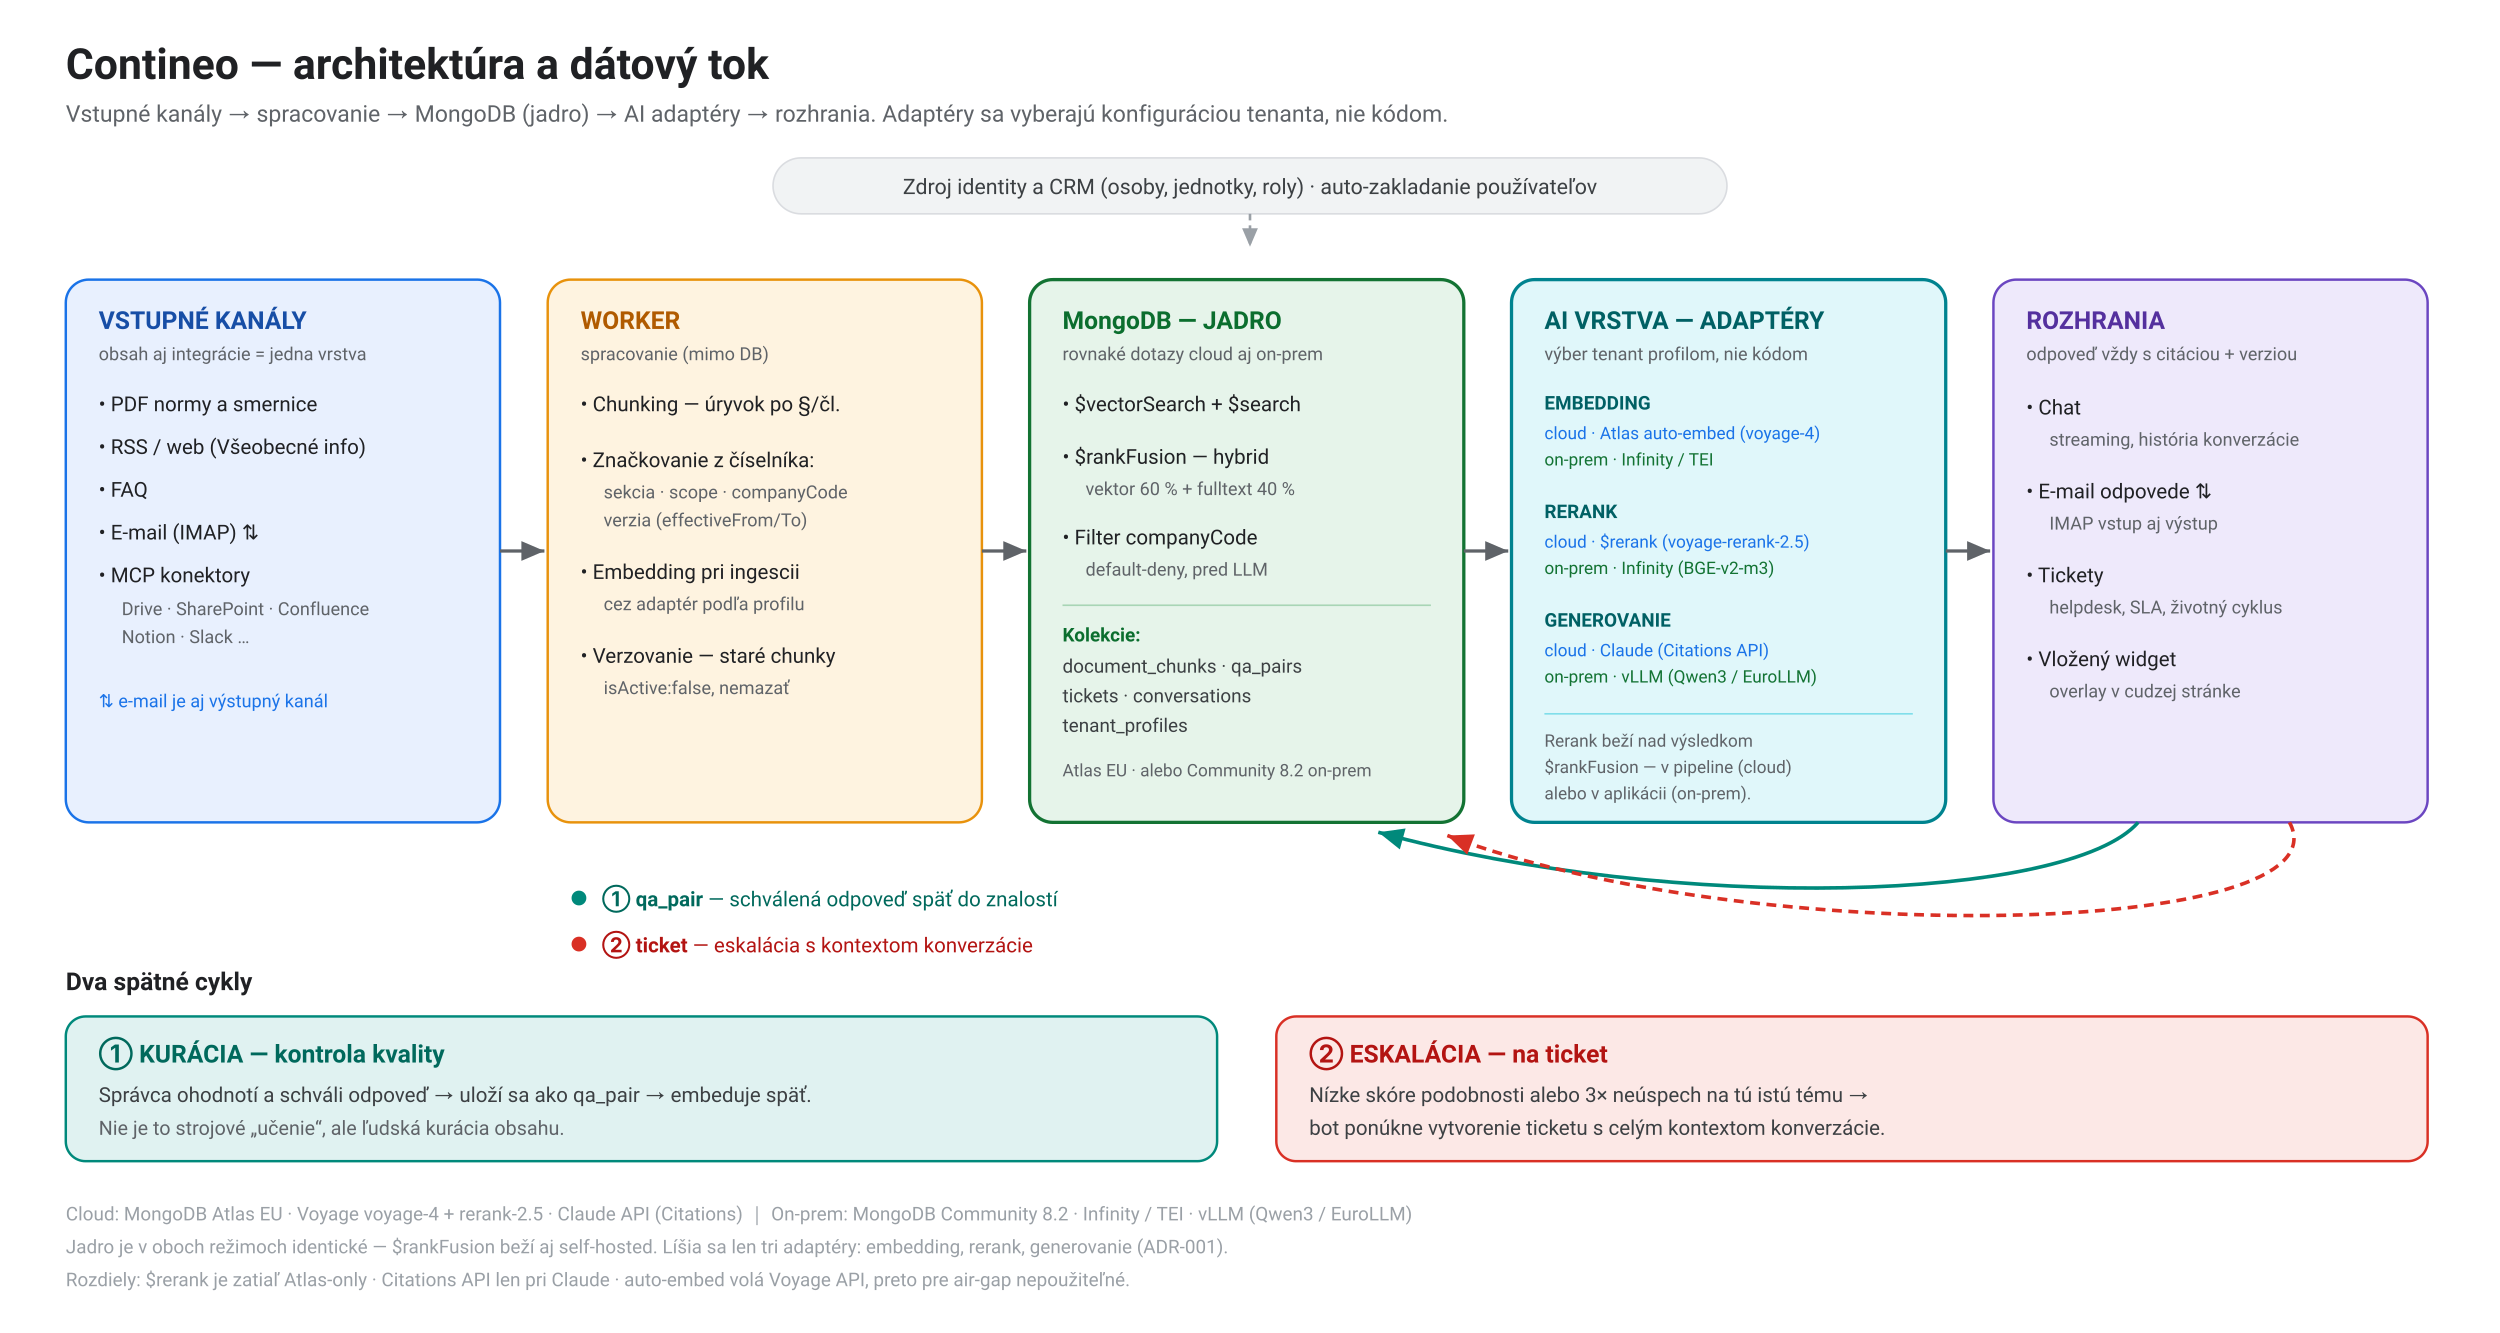
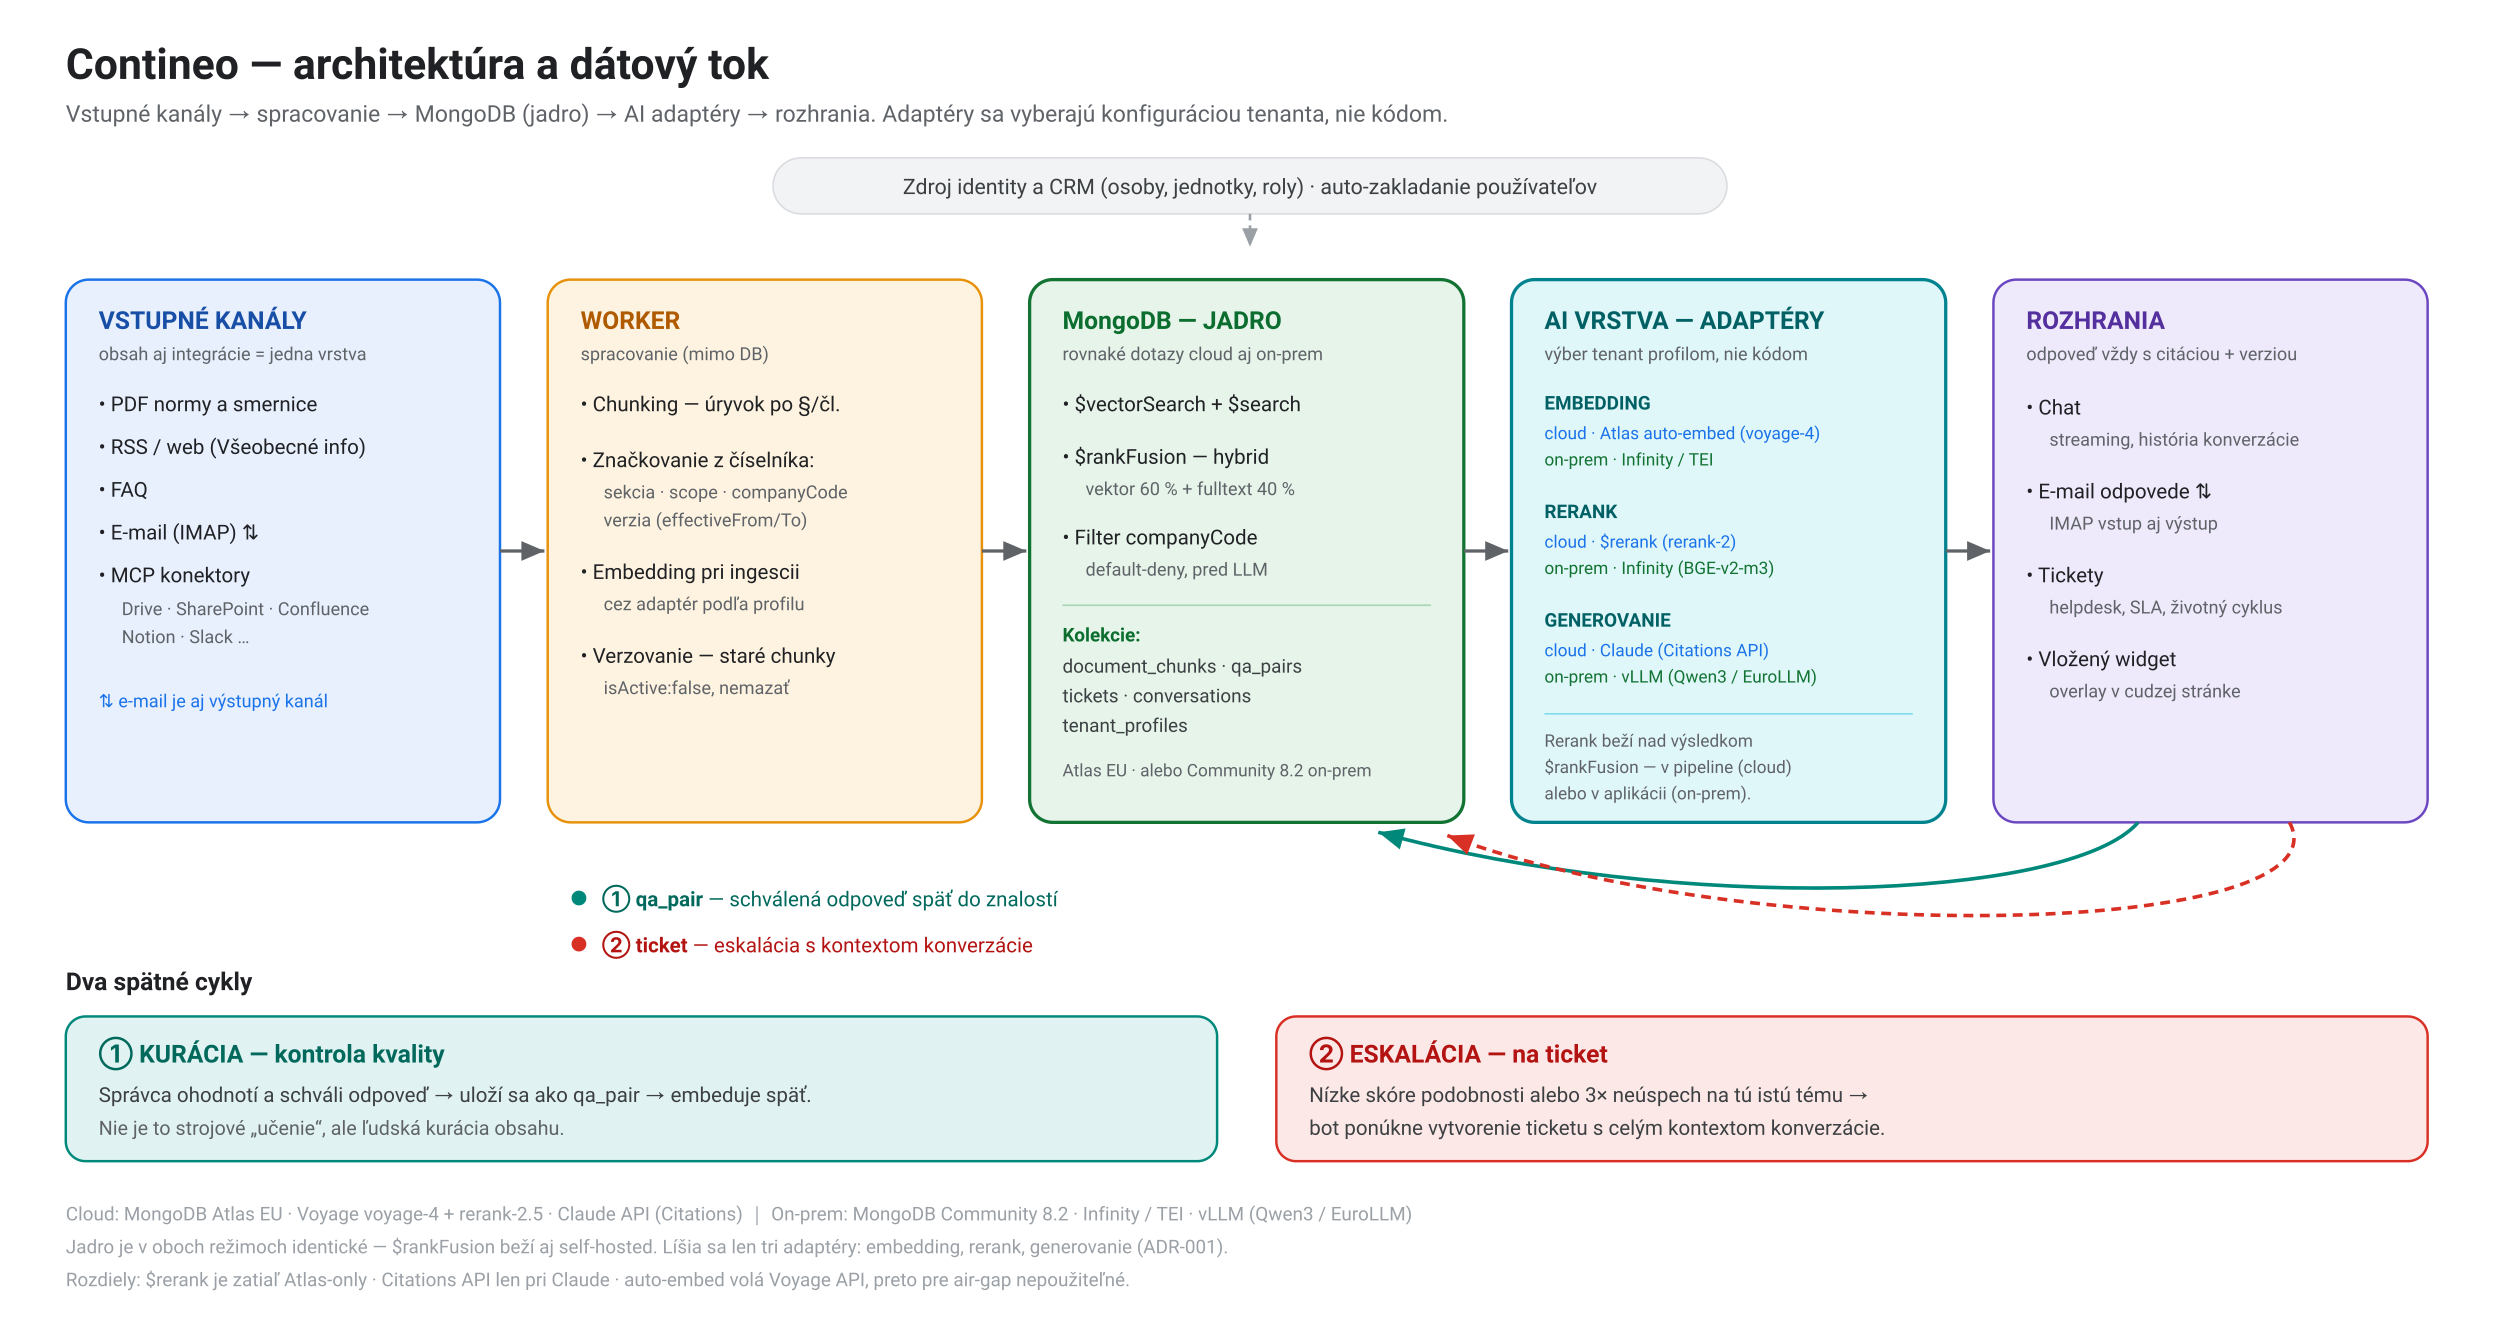
<svg xmlns="http://www.w3.org/2000/svg" viewBox="0 0 1520 810" font-family="-apple-system, Segoe UI, Roboto, Helvetica, Arial, sans-serif">
  <defs>
    <marker id="arrow" markerWidth="10" markerHeight="10" refX="7" refY="3" orient="auto" markerUnits="strokeWidth">
      <path d="M0,0 L7,3 L0,6 Z" fill="#5f6368" />
    </marker>
    <marker id="arrowTeal" markerWidth="10" markerHeight="10" refX="7" refY="3" orient="auto" markerUnits="strokeWidth">
      <path d="M0,0 L7,3 L0,6 Z" fill="#00897B" />
    </marker>
    <marker id="arrowRed" markerWidth="10" markerHeight="10" refX="7" refY="3" orient="auto" markerUnits="strokeWidth">
      <path d="M0,0 L7,3 L0,6 Z" fill="#D93025" />
    </marker>
    <marker id="arrowGray" markerWidth="10" markerHeight="10" refX="7" refY="3" orient="auto" markerUnits="strokeWidth">
      <path d="M0,0 L7,3 L0,6 Z" fill="#9aa0a6" />
    </marker>
    <marker id="arrowBack" markerWidth="10" markerHeight="10" refX="7" refY="3" orient="auto" markerUnits="strokeWidth">
      <path d="M0,0 L7,3 L0,6 Z" fill="#00838F" />
    </marker>
  </defs>
  <text x="40" y="48" font-size="26" font-weight="700" fill="#202124">Contineo — architektúra a dátový tok</text>
  <text x="40" y="74" font-size="14" fill="#5f6368">Vstupné kanály → spracovanie → MongoDB (jadro) → AI adaptéry → rozhrania. Adaptéry sa vyberajú konfiguráciou tenanta, nie kódom.</text>
  <rect x="470" y="96" width="580" height="34" rx="17" fill="#F1F3F4" stroke="#dadce0" />
  <text x="760" y="118" font-size="13" fill="#3c4043" text-anchor="middle">Zdroj identity a CRM (osoby, jednotky, roly) · auto-zakladanie používateľov</text>
  <path d="M760,130 L760,150" stroke="#9aa0a6" stroke-width="1.6" stroke-dasharray="4 3" marker-end="url(#arrowGray)" />
  <rect x="40" y="170" width="264" height="330" rx="14" fill="#E8F0FE" stroke="#1A73E8" stroke-width="1.5" />
  <text x="60" y="200" font-size="15" font-weight="700" fill="#174EA6">VSTUPNÉ KANÁLY</text>
  <text x="60" y="219" font-size="11" fill="#5f6368">obsah aj integrácie = jedna vrstva</text>
  <g font-size="12.5" fill="#202124">
    <text x="60" y="250">• PDF normy a smernice</text>
    <text x="60" y="276">• RSS / web (Všeobecné info)</text>
    <text x="60" y="302">• FAQ</text>
    <text x="60" y="328">• E-mail (IMAP)  ⇅</text>
    <text x="60" y="354">• MCP konektory</text>
    <text x="74" y="374" font-size="11" fill="#5f6368">Drive · SharePoint · Confluence</text>
    <text x="74" y="391" font-size="11" fill="#5f6368">Notion · Slack …</text>
  </g>
  <text x="60" y="430" font-size="11" fill="#1A73E8">⇅ e-mail je aj výstupný kanál</text>
  <rect x="333" y="170" width="264" height="330" rx="14" fill="#FEF3E0" stroke="#E8920C" stroke-width="1.5" />
  <text x="353" y="200" font-size="15" font-weight="700" fill="#B05A00">WORKER</text>
  <text x="353" y="219" font-size="11" fill="#5f6368">spracovanie (mimo DB)</text>
  <g font-size="12.5" fill="#202124">
    <text x="353" y="250">• Chunking — úryvok po §/čl.</text>
    <text x="353" y="284">• Značkovanie z číselníka:</text>
    <text x="367" y="303" font-size="11" fill="#5f6368">sekcia · scope · companyCode</text>
    <text x="367" y="320" font-size="11" fill="#5f6368">verzia (effectiveFrom/To)</text>
    <text x="353" y="352">• Embedding pri ingescii</text>
    <text x="367" y="371" font-size="11" fill="#5f6368">cez adaptér podľa profilu</text>
    <text x="353" y="403">• Verzovanie — staré chunky</text>
    <text x="367" y="422" font-size="11" fill="#5f6368">isActive:false, nemazať</text>
  </g>
  <rect x="626" y="170" width="264" height="330" rx="14" fill="#E6F4EA" stroke="#137333" stroke-width="2" />
  <text x="646" y="200" font-size="15" font-weight="700" fill="#0B6E2E">MongoDB — JADRO</text>
  <text x="646" y="219" font-size="11" fill="#5f6368">rovnaké dotazy cloud aj on-prem</text>
  <g font-size="12.5" fill="#202124">
    <text x="646" y="250">• $vectorSearch + $search</text>
    <text x="646" y="282">• $rankFusion — hybrid</text>
    <text x="660" y="301" font-size="11" fill="#5f6368">vektor 60 % + fulltext 40 %</text>
    <text x="646" y="331">• Filter companyCode</text>
    <text x="660" y="350" font-size="11" fill="#5f6368">default-deny, pred LLM</text>
  </g>
  <line x1="646" y1="368" x2="870" y2="368" stroke="#A8D5B5" stroke-width="1" />
  <text x="646" y="390" font-size="11.5" fill="#0B6E2E" font-weight="600">Kolekcie:</text>
  <text x="646" y="409" font-size="11.5" fill="#3c4043">document_chunks · qa_pairs</text>
  <text x="646" y="427" font-size="11.5" fill="#3c4043">tickets · conversations</text>
  <text x="646" y="445" font-size="11.5" fill="#3c4043">tenant_profiles</text>
  <text x="646" y="472" font-size="10.5" fill="#5f6368">Atlas EU · alebo Community 8.2 on-prem</text>
  <rect x="919" y="170" width="264" height="330" rx="14" fill="#E0F7FA" stroke="#00838F" stroke-width="2" />
  <text x="939" y="200" font-size="15" font-weight="700" fill="#006064">AI VRSTVA — ADAPTÉRY</text>
  <text x="939" y="219" font-size="11" fill="#5f6368">výber tenant profilom, nie kódom</text>
  <text x="939" y="249" font-size="11.5" font-weight="700" fill="#006064">EMBEDDING</text>
  <text x="939" y="267" font-size="10.5" fill="#1A73E8">cloud · Atlas auto-embed (voyage-4)</text>
  <text x="939" y="283" font-size="10.5" fill="#137333">on-prem · Infinity / TEI</text>
  <text x="939" y="315" font-size="11.5" font-weight="700" fill="#006064">RERANK</text>
-   <text x="939" y="333" font-size="10.5" fill="#1A73E8">cloud · $rerank (voyage-rerank-2.5)</text>
+   <text x="939" y="333" font-size="10.5" fill="#1A73E8">cloud · $rerank (rerank-2)</text>
  <text x="939" y="349" font-size="10.5" fill="#137333">on-prem · Infinity (BGE-v2-m3)</text>
  <text x="939" y="381" font-size="11.5" font-weight="700" fill="#006064">GENEROVANIE</text>
  <text x="939" y="399" font-size="10.5" fill="#1A73E8">cloud · Claude (Citations API)</text>
  <text x="939" y="415" font-size="10.5" fill="#137333">on-prem · vLLM (Qwen3 / EuroLLM)</text>
  <line x1="939" y1="434" x2="1163" y2="434" stroke="#80DEEA" stroke-width="1" />
  <text x="939" y="454" font-size="10.5" fill="#5f6368">Rerank beží nad výsledkom</text>
  <text x="939" y="470" font-size="10.5" fill="#5f6368">$rankFusion — v pipeline (cloud)</text>
  <text x="939" y="486" font-size="10.5" fill="#5f6368">alebo v aplikácii (on-prem).</text>
  <rect x="1212" y="170" width="264" height="330" rx="14" fill="#EEE9FB" stroke="#6B46C1" stroke-width="1.5" />
  <text x="1232" y="200" font-size="15" font-weight="700" fill="#54309E">ROZHRANIA</text>
  <text x="1232" y="219" font-size="11" fill="#5f6368">odpoveď vždy s citáciou + verziou</text>
  <g font-size="12.5" fill="#202124">
    <text x="1232" y="252">• Chat</text>
    <text x="1246" y="271" font-size="11" fill="#5f6368">streaming, história konverzácie</text>
    <text x="1232" y="303">• E-mail odpovede  ⇅</text>
    <text x="1246" y="322" font-size="11" fill="#5f6368">IMAP vstup aj výstup</text>
    <text x="1232" y="354">• Tickety</text>
    <text x="1246" y="373" font-size="11" fill="#5f6368">helpdesk, SLA, životný cyklus</text>
    <text x="1232" y="405">• Vložený widget</text>
    <text x="1246" y="424" font-size="11" fill="#5f6368">overlay v cudzej stránke</text>
  </g>
  <path d="M304,335 L331,335" stroke="#5f6368" stroke-width="2" marker-end="url(#arrow)" />
  <path d="M597,335 L624,335" stroke="#5f6368" stroke-width="2" marker-end="url(#arrow)" />
  <path d="M890,335 L917,335" stroke="#5f6368" stroke-width="2" marker-end="url(#arrow)" />
  <path d="M1183,335 L1210,335" stroke="#5f6368" stroke-width="2" marker-end="url(#arrow)" />
  <path d="M1300,500 C1258,548 1020,556 838,506" fill="none" stroke="#00897B" stroke-width="2.2" marker-end="url(#arrowTeal)" />
  <path d="M1392,500 C1430,570 1064,578 880,508" fill="none" stroke="#D93025" stroke-width="2.2" stroke-dasharray="6 4" marker-end="url(#arrowRed)" />
  <circle cx="352" cy="546" r="4.5" fill="#00897B" />
  <text x="366" y="551" font-size="12.5" fill="#00695C">
    <tspan font-weight="700">① qa_pair</tspan> — schválená odpoveď späť do znalostí</text>
  <circle cx="352" cy="574" r="4.5" fill="#D93025" />
  <text x="366" y="579" font-size="12.5" fill="#B31412">
    <tspan font-weight="700">② ticket</tspan> — eskalácia s kontextom konverzácie</text>
  <text x="40" y="602" font-size="15" font-weight="700" fill="#202124">Dva spätné cykly</text>
  <rect x="40" y="618" width="700" height="88" rx="12" fill="#E0F2F1" stroke="#00897B" stroke-width="1.5" />
  <text x="60" y="646" font-size="15" font-weight="700" fill="#00695C">① KURÁCIA — kontrola kvality</text>
  <text x="60" y="670" font-size="12.5" fill="#3c4043">Správca ohodnotí a schváli odpoveď → uloží sa ako qa_pair → embeduje späť.</text>
  <text x="60" y="690" font-size="12" fill="#5f6368">Nie je to strojové „učenie“, ale ľudská kurácia obsahu.</text>
  <rect x="776" y="618" width="700" height="88" rx="12" fill="#FCE8E6" stroke="#D93025" stroke-width="1.5" />
  <text x="796" y="646" font-size="15" font-weight="700" fill="#B31412">② ESKALÁCIA — na ticket</text>
  <text x="796" y="670" font-size="12.5" fill="#3c4043">Nízke skóre podobnosti alebo 3× neúspech na tú istú tému →</text>
  <text x="796" y="690" font-size="12.5" fill="#3c4043">bot ponúkne vytvorenie ticketu s celým kontextom konverzácie.</text>
  <text x="40" y="742" font-size="11.5" fill="#9aa0a6">Cloud: MongoDB Atlas EU · Voyage voyage-4 + rerank-2.5 · Claude API (Citations)  │  On-prem: MongoDB Community 8.2 · Infinity / TEI · vLLM (Qwen3 / EuroLLM)</text>
  <text x="40" y="762" font-size="11.5" fill="#9aa0a6">Jadro je v oboch režimoch identické — $rankFusion beží aj self-hosted. Líšia sa len tri adaptéry: embedding, rerank, generovanie (ADR-001).</text>
  <text x="40" y="782" font-size="11.5" fill="#9aa0a6">Rozdiely: $rerank je zatiaľ Atlas-only · Citations API len pri Claude · auto-embed volá Voyage API, preto pre air-gap nepoužiteľné.</text>
</svg>
